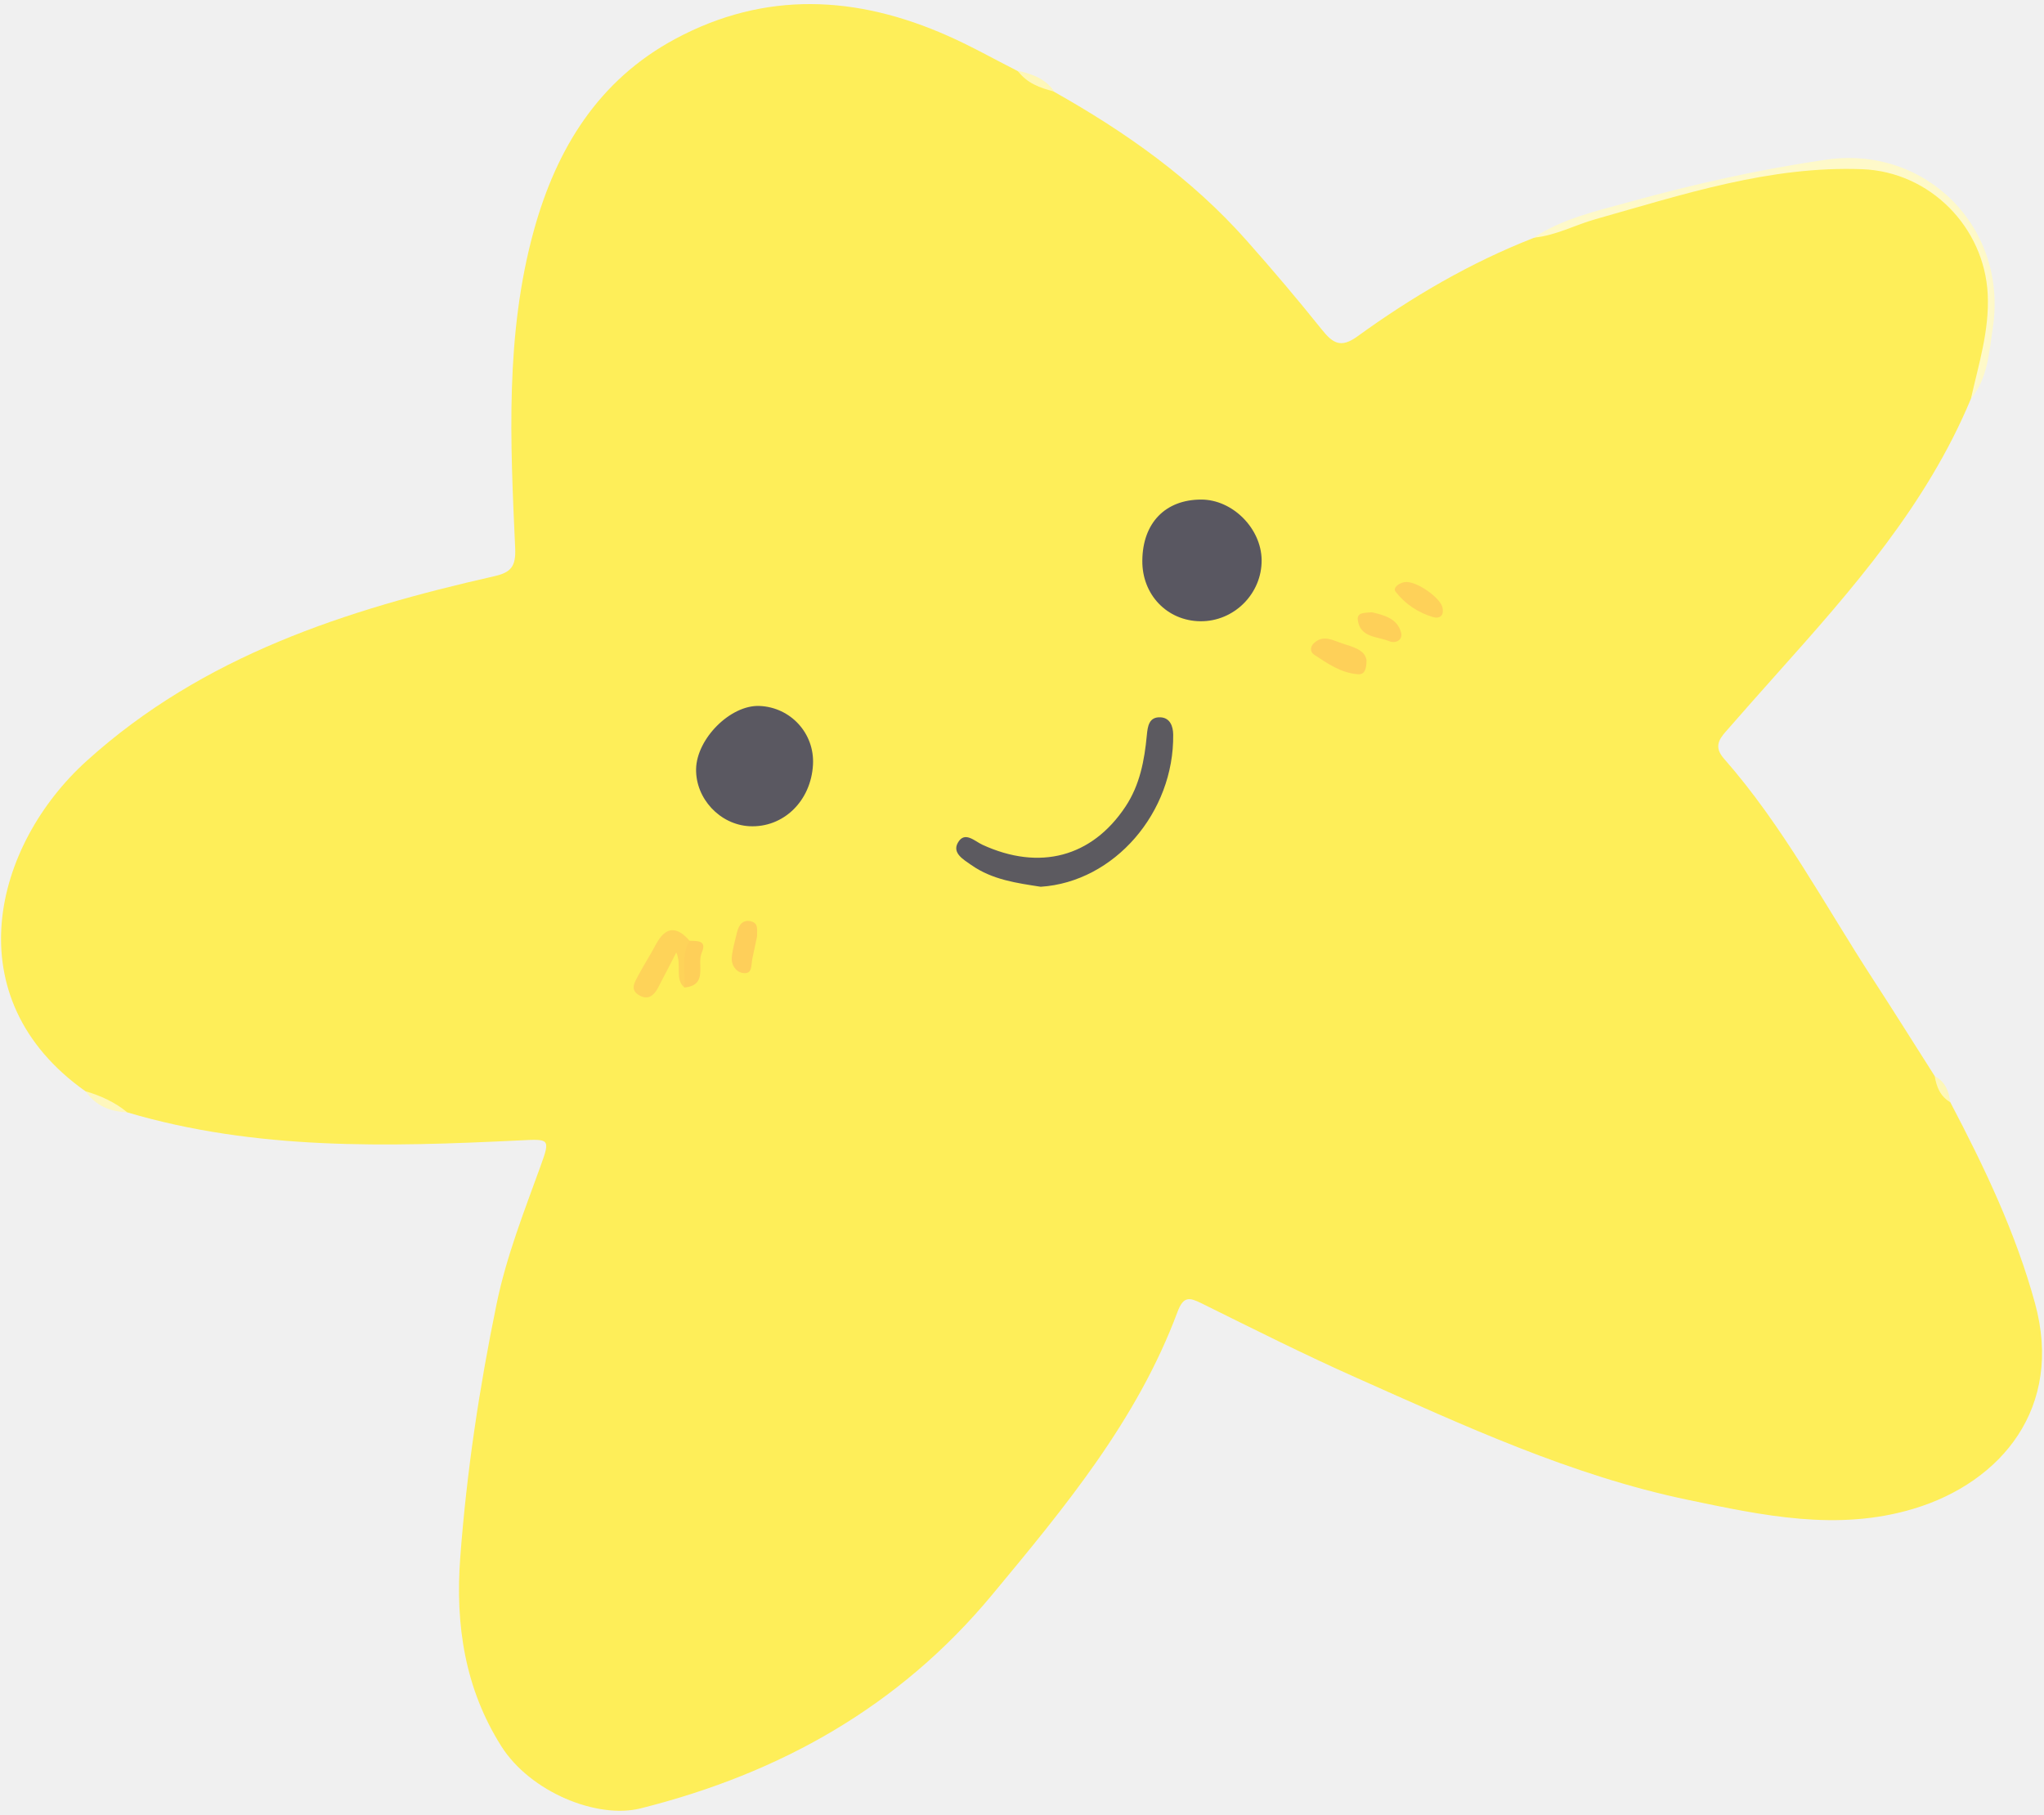
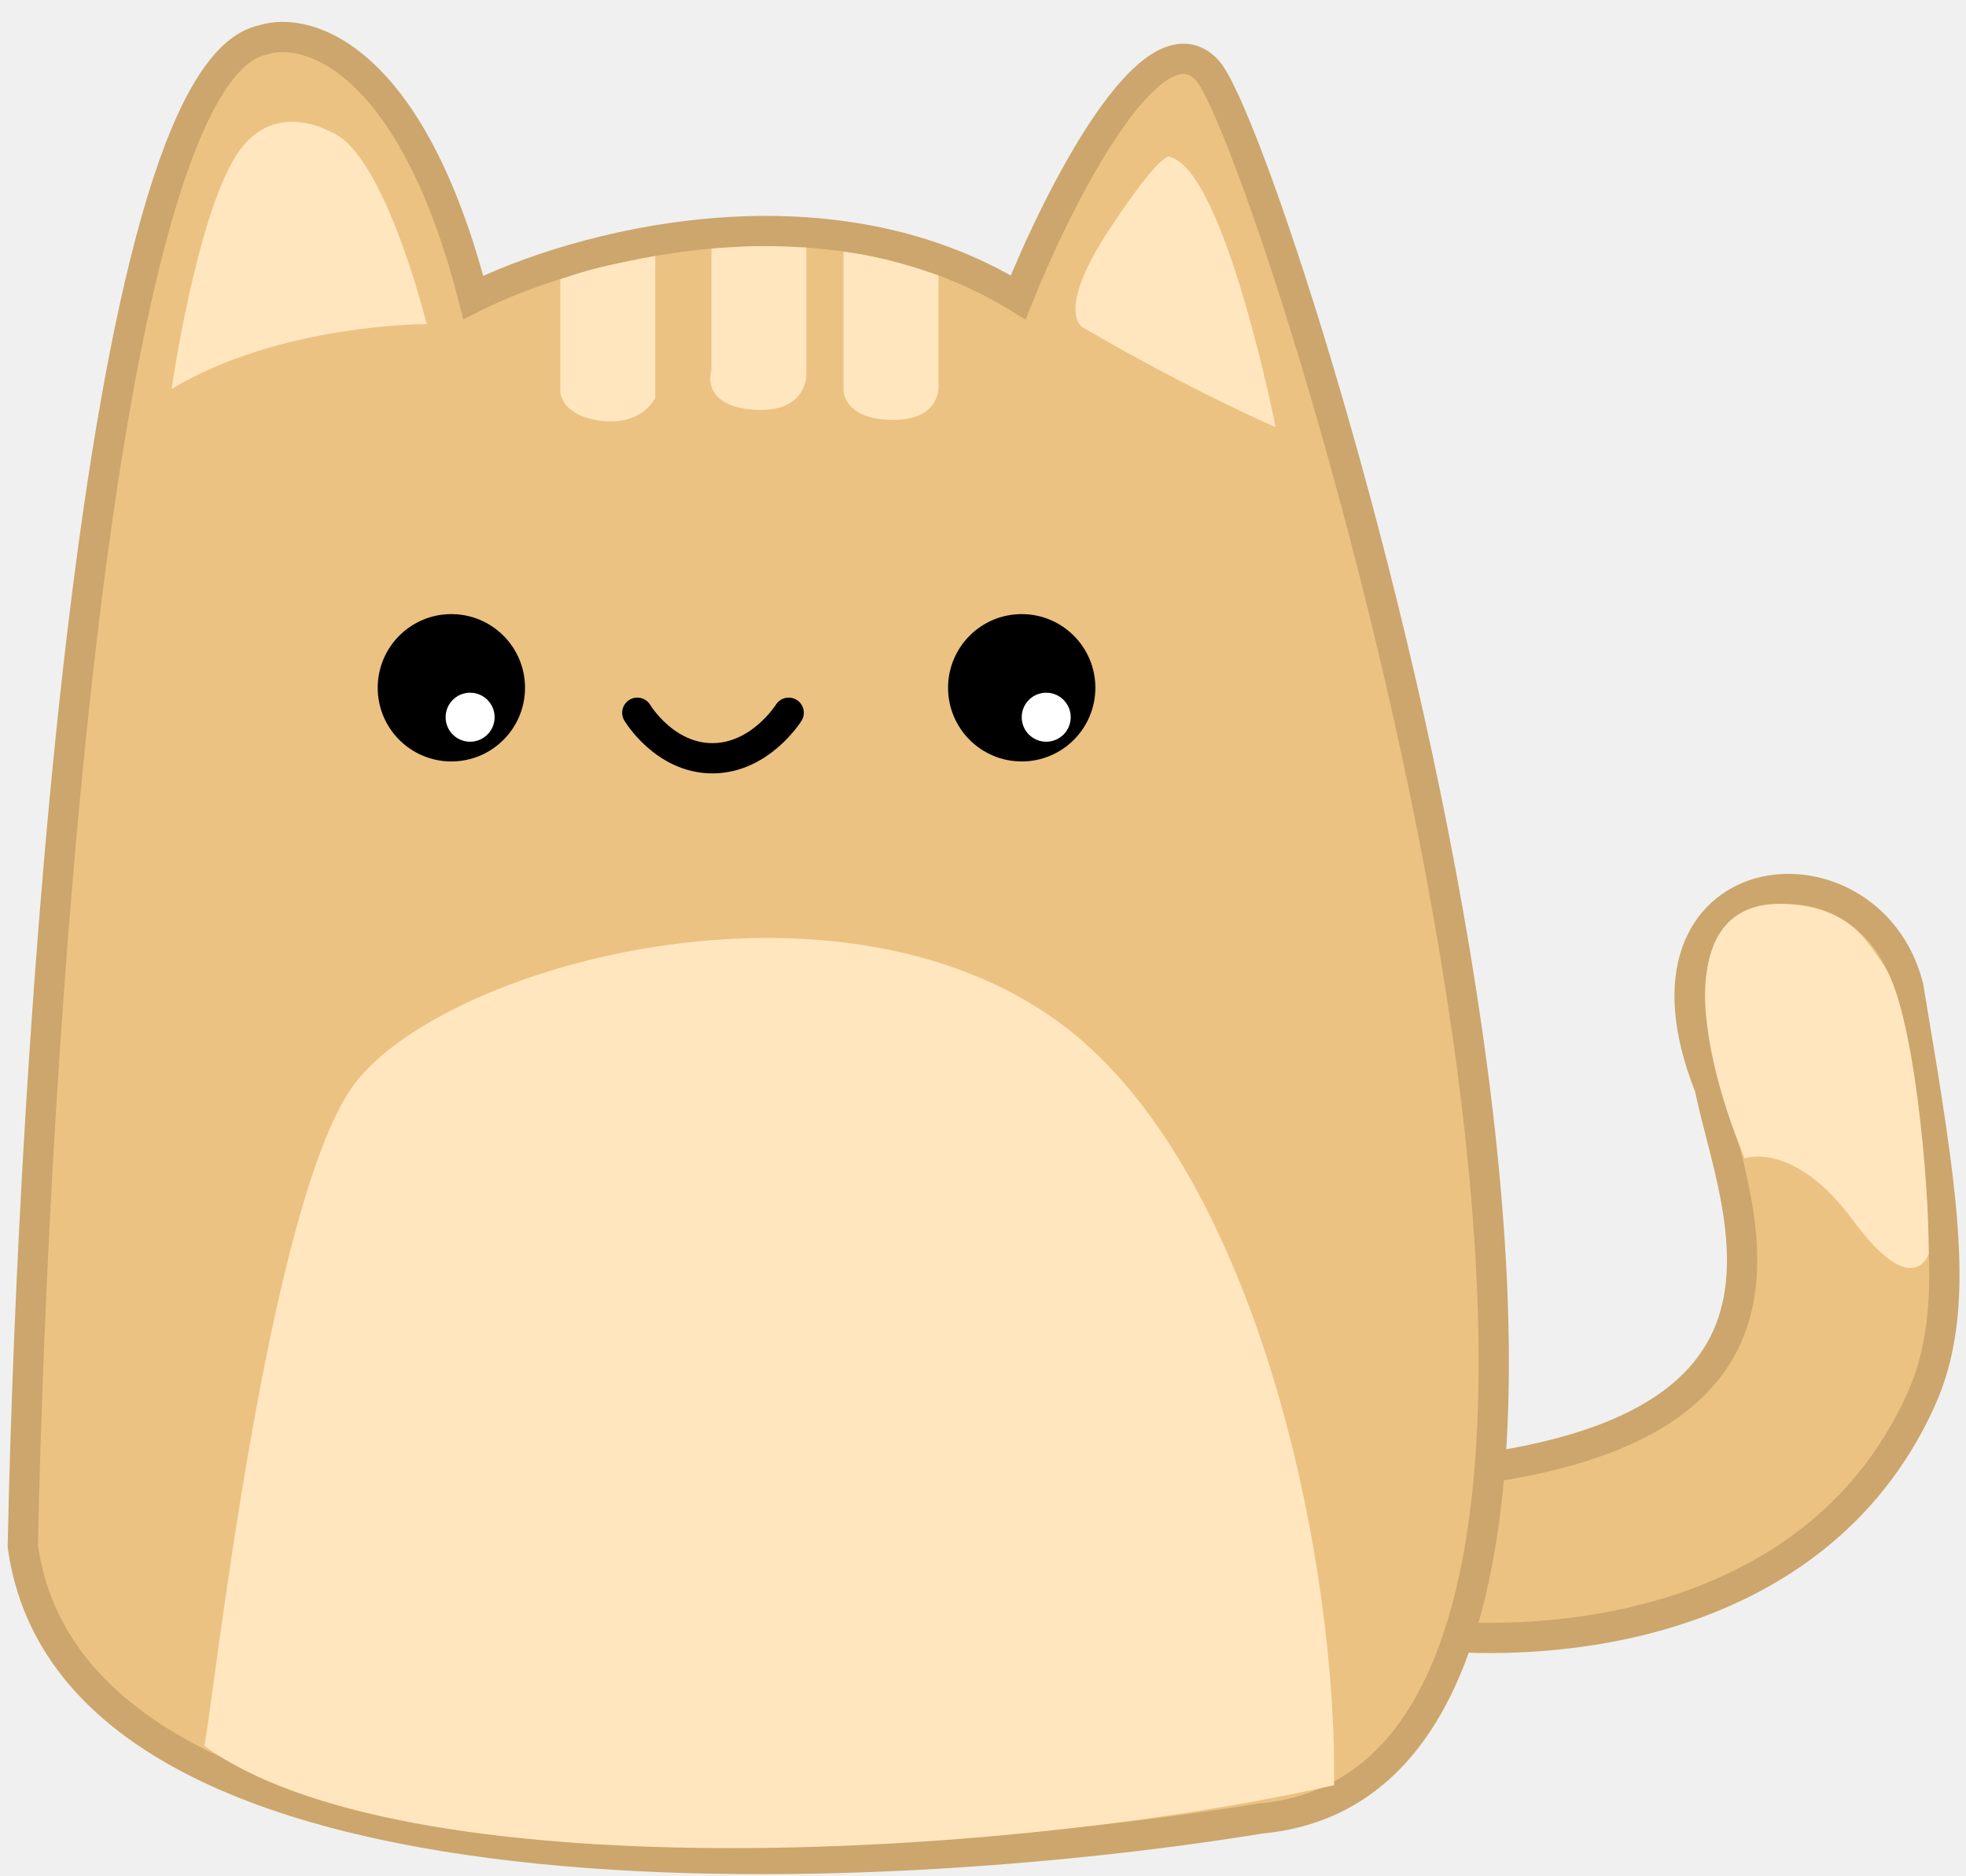
- <svg xmlns="http://www.w3.org/2000/svg" width="214" height="190" viewBox="0 0 214 190" fill="none">
-   <path d="M206.348 41.754C201.728 52.844 193.948 61.694 186.078 70.494C184.268 72.524 182.468 74.554 180.678 76.604C179.908 77.474 179.478 78.274 180.488 79.424C186.688 86.474 191.048 94.784 196.138 102.594C198.308 105.934 200.428 109.324 202.568 112.684C203.238 113.524 203.518 114.584 204.198 115.424C207.748 122.184 211.028 129.034 213.058 136.454C216.048 147.364 209.548 155.194 200.358 157.964C192.368 160.374 184.518 158.664 176.708 157.034C164.528 154.494 153.308 149.284 142.038 144.264C136.568 141.834 131.208 139.134 125.828 136.474C124.538 135.834 123.908 135.674 123.278 137.364C119.048 148.704 111.458 157.844 103.848 167.004C94.128 178.704 81.648 185.674 67.088 189.334C62.518 190.484 55.528 187.634 52.488 182.834C48.688 176.824 47.648 170.154 48.188 163.054C48.858 154.104 50.188 145.274 51.998 136.494C53.028 131.504 54.898 126.784 56.618 122.024C57.658 119.164 57.488 119.254 54.358 119.404C40.568 120.074 26.778 120.454 13.318 116.464C11.808 115.854 10.268 115.284 8.958 114.264C-4.832 104.514 -0.702 88.484 9.088 79.654C21.258 68.654 36.208 63.854 51.738 60.334C53.508 59.934 54.018 59.304 53.938 57.404C53.428 46.244 52.878 35.054 55.898 24.114C58.258 15.574 62.648 8.404 70.678 4.084C80.098 -0.986 89.688 -0.486 99.238 3.754C101.728 4.854 104.108 6.204 106.538 7.434C107.718 8.324 109.188 8.714 110.368 9.614C117.838 13.814 124.778 18.714 130.498 25.164C133.208 28.214 135.838 31.324 138.388 34.504C139.518 35.914 140.358 36.494 142.098 35.234C147.838 31.074 153.938 27.504 160.558 24.914C170.468 21.274 180.588 18.434 191.128 17.314C199.418 16.434 206.158 20.634 208.038 28.084C209.238 32.764 208.228 37.344 206.348 41.754Z" fill="#FEEE59" />
-   <path d="M206.348 41.755C207.148 38.145 208.288 34.645 208.108 30.825C207.768 23.785 202.058 17.985 194.968 17.715C185.268 17.355 176.208 20.364 167.058 22.945C164.888 23.555 162.868 24.674 160.568 24.884C163.628 22.864 167.198 22.084 170.628 21.134C177.398 19.265 184.248 17.724 191.218 16.715C201.658 15.204 210.278 23.875 208.628 34.414C208.238 36.974 208.108 39.614 206.348 41.755Z" fill="#FEF9C9" />
-   <path d="M8.957 114.254C10.547 114.724 12.027 115.394 13.317 116.454C11.527 116.394 10.017 115.774 8.957 114.254Z" fill="#FEF7BD" />
-   <path d="M110.379 9.584C108.899 9.214 107.499 8.714 106.549 7.404C108.049 7.744 109.459 8.224 110.379 9.584Z" fill="#FEF7B9" />
-   <path d="M204.189 115.404C203.139 114.794 202.739 113.794 202.559 112.664C203.659 113.254 204.049 114.254 204.189 115.404Z" fill="#FDF7B8" />
-   <path d="M125.768 52.305C129.038 52.305 132.048 55.315 132.088 58.625C132.128 62.155 129.198 65.085 125.668 65.045C122.188 65.005 119.558 62.255 119.598 58.695C119.628 54.765 121.998 52.305 125.768 52.305Z" fill="#595761" />
-   <path d="M79.508 73.914C82.778 74.044 85.288 76.784 85.118 80.044C84.918 83.874 82.008 86.694 78.448 86.504C75.368 86.334 72.828 83.614 72.878 80.524C72.938 77.334 76.478 73.794 79.508 73.914Z" fill="#5A5861" />
-   <path d="M108.959 92.844C106.509 92.464 103.889 92.124 101.669 90.554C100.909 90.014 99.669 89.334 100.279 88.244C100.989 86.974 102.029 88.064 102.849 88.444C108.829 91.194 114.319 89.754 117.839 84.444C119.339 82.184 119.819 79.614 120.069 76.984C120.159 76.044 120.289 75.034 121.519 75.104C122.509 75.164 122.819 76.054 122.829 76.904C122.939 85.054 116.669 92.344 108.959 92.844Z" fill="#5C5A60" />
-   <path d="M71.647 103.394C70.607 102.464 71.417 101.144 70.807 99.724C70.097 101.094 69.507 102.264 68.897 103.414C68.477 104.214 67.867 104.744 66.947 104.224C65.897 103.644 66.457 102.834 66.817 102.144C67.407 101.034 68.087 99.984 68.677 98.874C69.677 97.004 70.827 96.934 72.187 98.484C72.577 100.194 72.747 101.864 71.647 103.394Z" fill="#FED359" />
-   <path d="M143.068 69.094C143.078 70.094 142.848 70.644 142.188 70.594C140.418 70.474 138.988 69.474 137.568 68.534C137.138 68.244 137.178 67.704 137.548 67.354C138.548 66.394 139.578 67.064 140.578 67.384C141.678 67.744 142.878 68.034 143.068 69.094Z" fill="#FED059" />
-   <path d="M151.038 63.715C151.188 64.595 150.578 64.765 150.058 64.615C148.478 64.155 147.108 63.235 146.118 61.955C145.788 61.525 146.488 61.035 147.068 60.945C148.268 60.755 150.978 62.695 151.038 63.715Z" fill="#FED159" />
-   <path d="M79.268 98.014C79.088 98.854 78.918 99.634 78.758 100.424C78.628 101.084 78.798 102.074 77.718 101.864C76.998 101.724 76.538 100.984 76.618 100.204C76.708 99.324 76.958 98.464 77.168 97.594C77.358 96.824 77.788 96.234 78.668 96.474C79.478 96.704 79.218 97.474 79.268 98.014Z" fill="#FECF5A" />
-   <path d="M143.647 64.105C144.917 64.415 146.307 64.745 146.697 66.254C146.877 66.975 146.157 67.424 145.457 67.135C144.207 66.624 142.387 66.775 142.157 64.904C142.047 64.075 142.967 64.174 143.647 64.105Z" fill="#FED059" />
-   <path d="M71.649 103.394C71.779 101.754 71.289 100.044 72.199 98.494C72.999 98.534 74.049 98.434 73.469 99.754C72.929 100.994 74.179 103.154 71.649 103.394Z" fill="#FECF59" />
+ <svg xmlns="http://www.w3.org/2000/svg" width="65" height="62" viewBox="0 0 65 62" fill="none">
+   <path d="M56.525 35.938C53.488 28.338 61.783 27.514 63.092 32.609C64.257 39.57 64.873 43.274 63.501 46.293C59.966 54.072 50.614 54.757 45.479 53.811V48.846C61.408 48.165 57.361 40.117 56.525 35.938Z" fill="#EBC282" stroke="#CCA66C" />
+   <path d="M33.663 9.829C27.194 5.858 18.957 8.175 15.648 9.829C13.605 1.885 10.163 0.846 8.697 1.319C3.137 2.453 1.085 34.984 0.754 51.108C2.456 63.477 28.937 62.187 41.703 60.106C58.906 58.484 42.174 4.723 39.904 2.312C38.089 0.382 34.987 6.52 33.663 9.829Z" fill="#EBC282" stroke="#CCA66C" />
+   <circle cx="14.923" cy="22.734" r="2.435" fill="black" />
+   <circle cx="33.78" cy="22.734" r="2.435" fill="black" />
+   <path d="M21.07 23.559C21.07 23.559 21.966 25.064 23.553 25.064C25.14 25.064 26.076 23.559 26.076 23.559" stroke="black" stroke-linecap="round" />
+   <path d="M11.826 35.69C8.808 39.377 6.95 57.242 6.75 57.703C13.246 62.452 32.764 61.54 44.107 59.01C44.207 51.822 41.789 40.014 36.115 34.705C29.022 28.07 15.184 31.588 11.826 35.69Z" fill="#FFE6BF" />
+   <path d="M42.176 14.122C42.176 14.122 39.37 12.91 35.796 10.822C35.796 10.822 34.864 10.331 36.679 7.58C38.494 4.83 38.692 5.192 38.692 5.192C40.504 5.685 42.176 14.122 42.176 14.122Z" fill="#FFE6BF" />
+   <path d="M14.106 10.713C14.106 10.713 9.247 10.7 5.672 12.86C5.672 12.86 6.476 7.258 7.799 5.152C9.123 3.045 11.265 4.54 11.265 4.54C12.887 5.734 14.106 10.713 14.106 10.713Z" fill="#FFE6BF" />
+   <path d="M18.525 12.954V9.235C18.525 9.235 19.221 8.971 20.152 8.764C21.084 8.557 21.664 8.465 21.664 8.465V13.157C21.664 13.157 21.238 14.07 19.891 13.911C18.545 13.752 18.525 12.954 18.525 12.954Z" fill="#FFE6BF" />
+   <path d="M31.029 12.721V9.109C31.029 9.109 30.241 8.814 29.359 8.597C28.477 8.38 27.888 8.32 27.888 8.32V12.925C27.888 12.925 27.914 13.88 29.53 13.88C31.147 13.88 31.029 12.721 31.029 12.721Z" fill="#FFE6BF" />
+   <path d="M23.521 12.235V8.221C23.521 8.221 24.478 8.136 25.185 8.136C25.892 8.136 26.659 8.182 26.659 8.182V12.422C26.659 12.422 26.659 13.679 24.891 13.54C23.123 13.4 23.521 12.235 23.521 12.235Z" fill="#FFE6BF" />
+   <circle cx="34.59" cy="23.707" r="0.81" fill="white" />
+   <circle cx="15.543" cy="23.707" r="0.81" fill="white" />
+   <path d="M59.052 29.881C55.615 29.703 55.88 33.884 57.679 38.289C57.679 38.289 59.309 37.682 61.278 40.354C63.248 43.026 63.766 41.451 63.766 41.451C63.786 39.099 63.262 33.2 62.231 31.825C61.701 31.118 61.18 29.992 59.052 29.881Z" fill="#FFE6BF" />
</svg>
